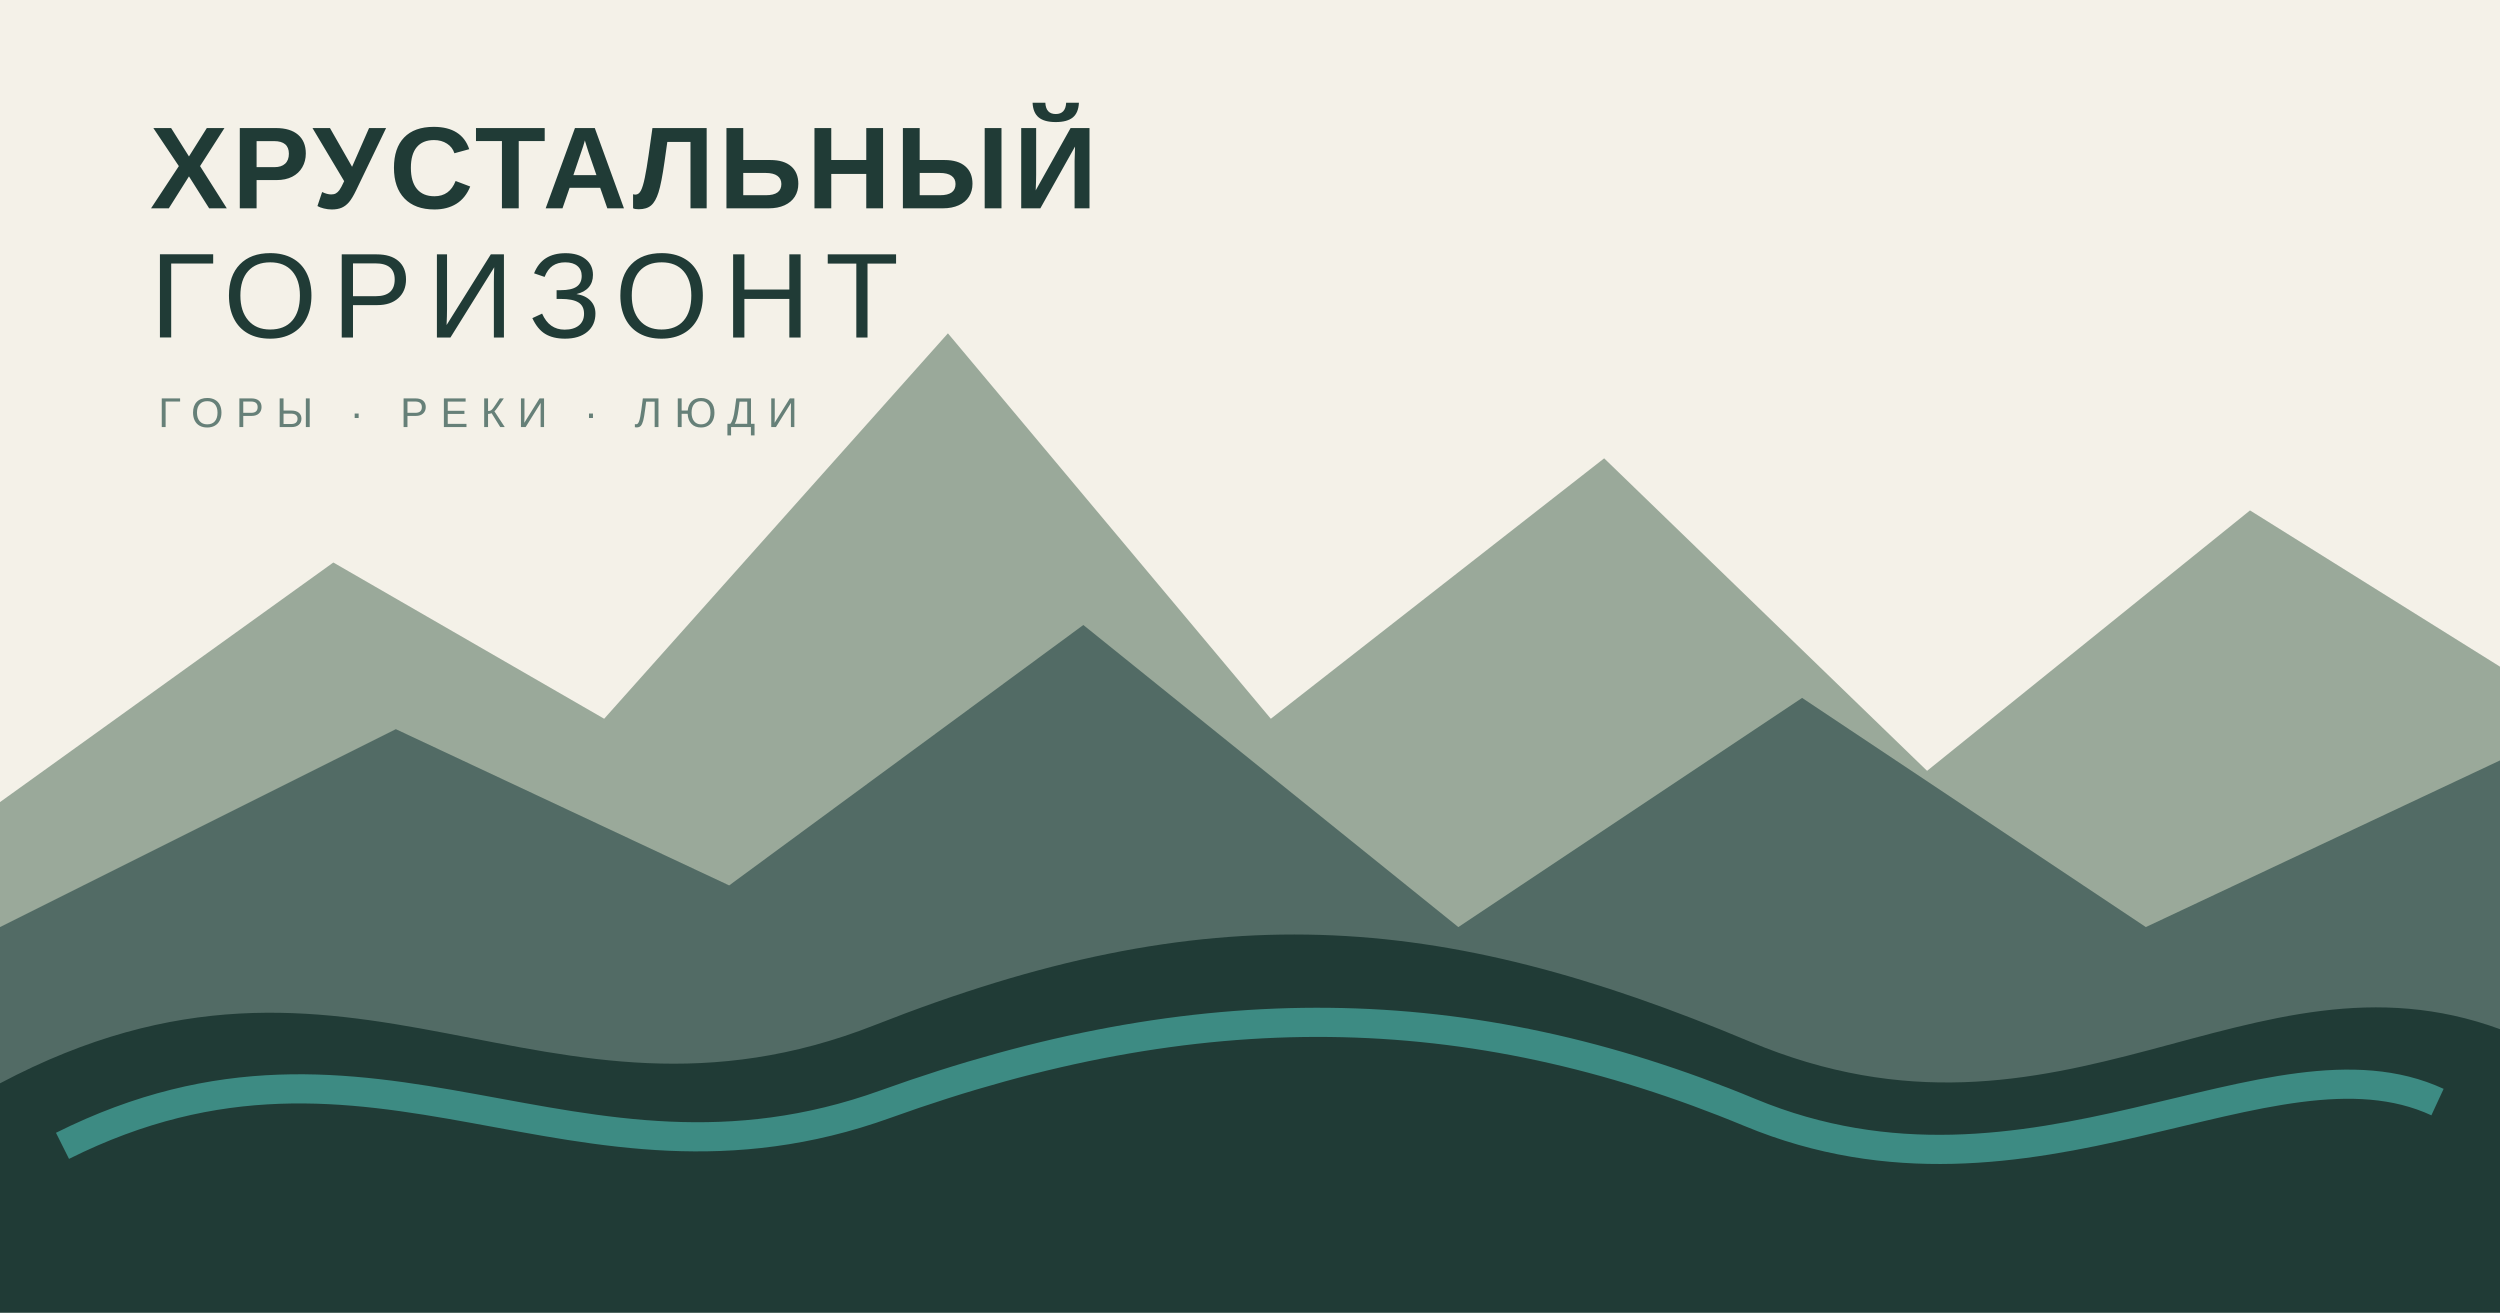
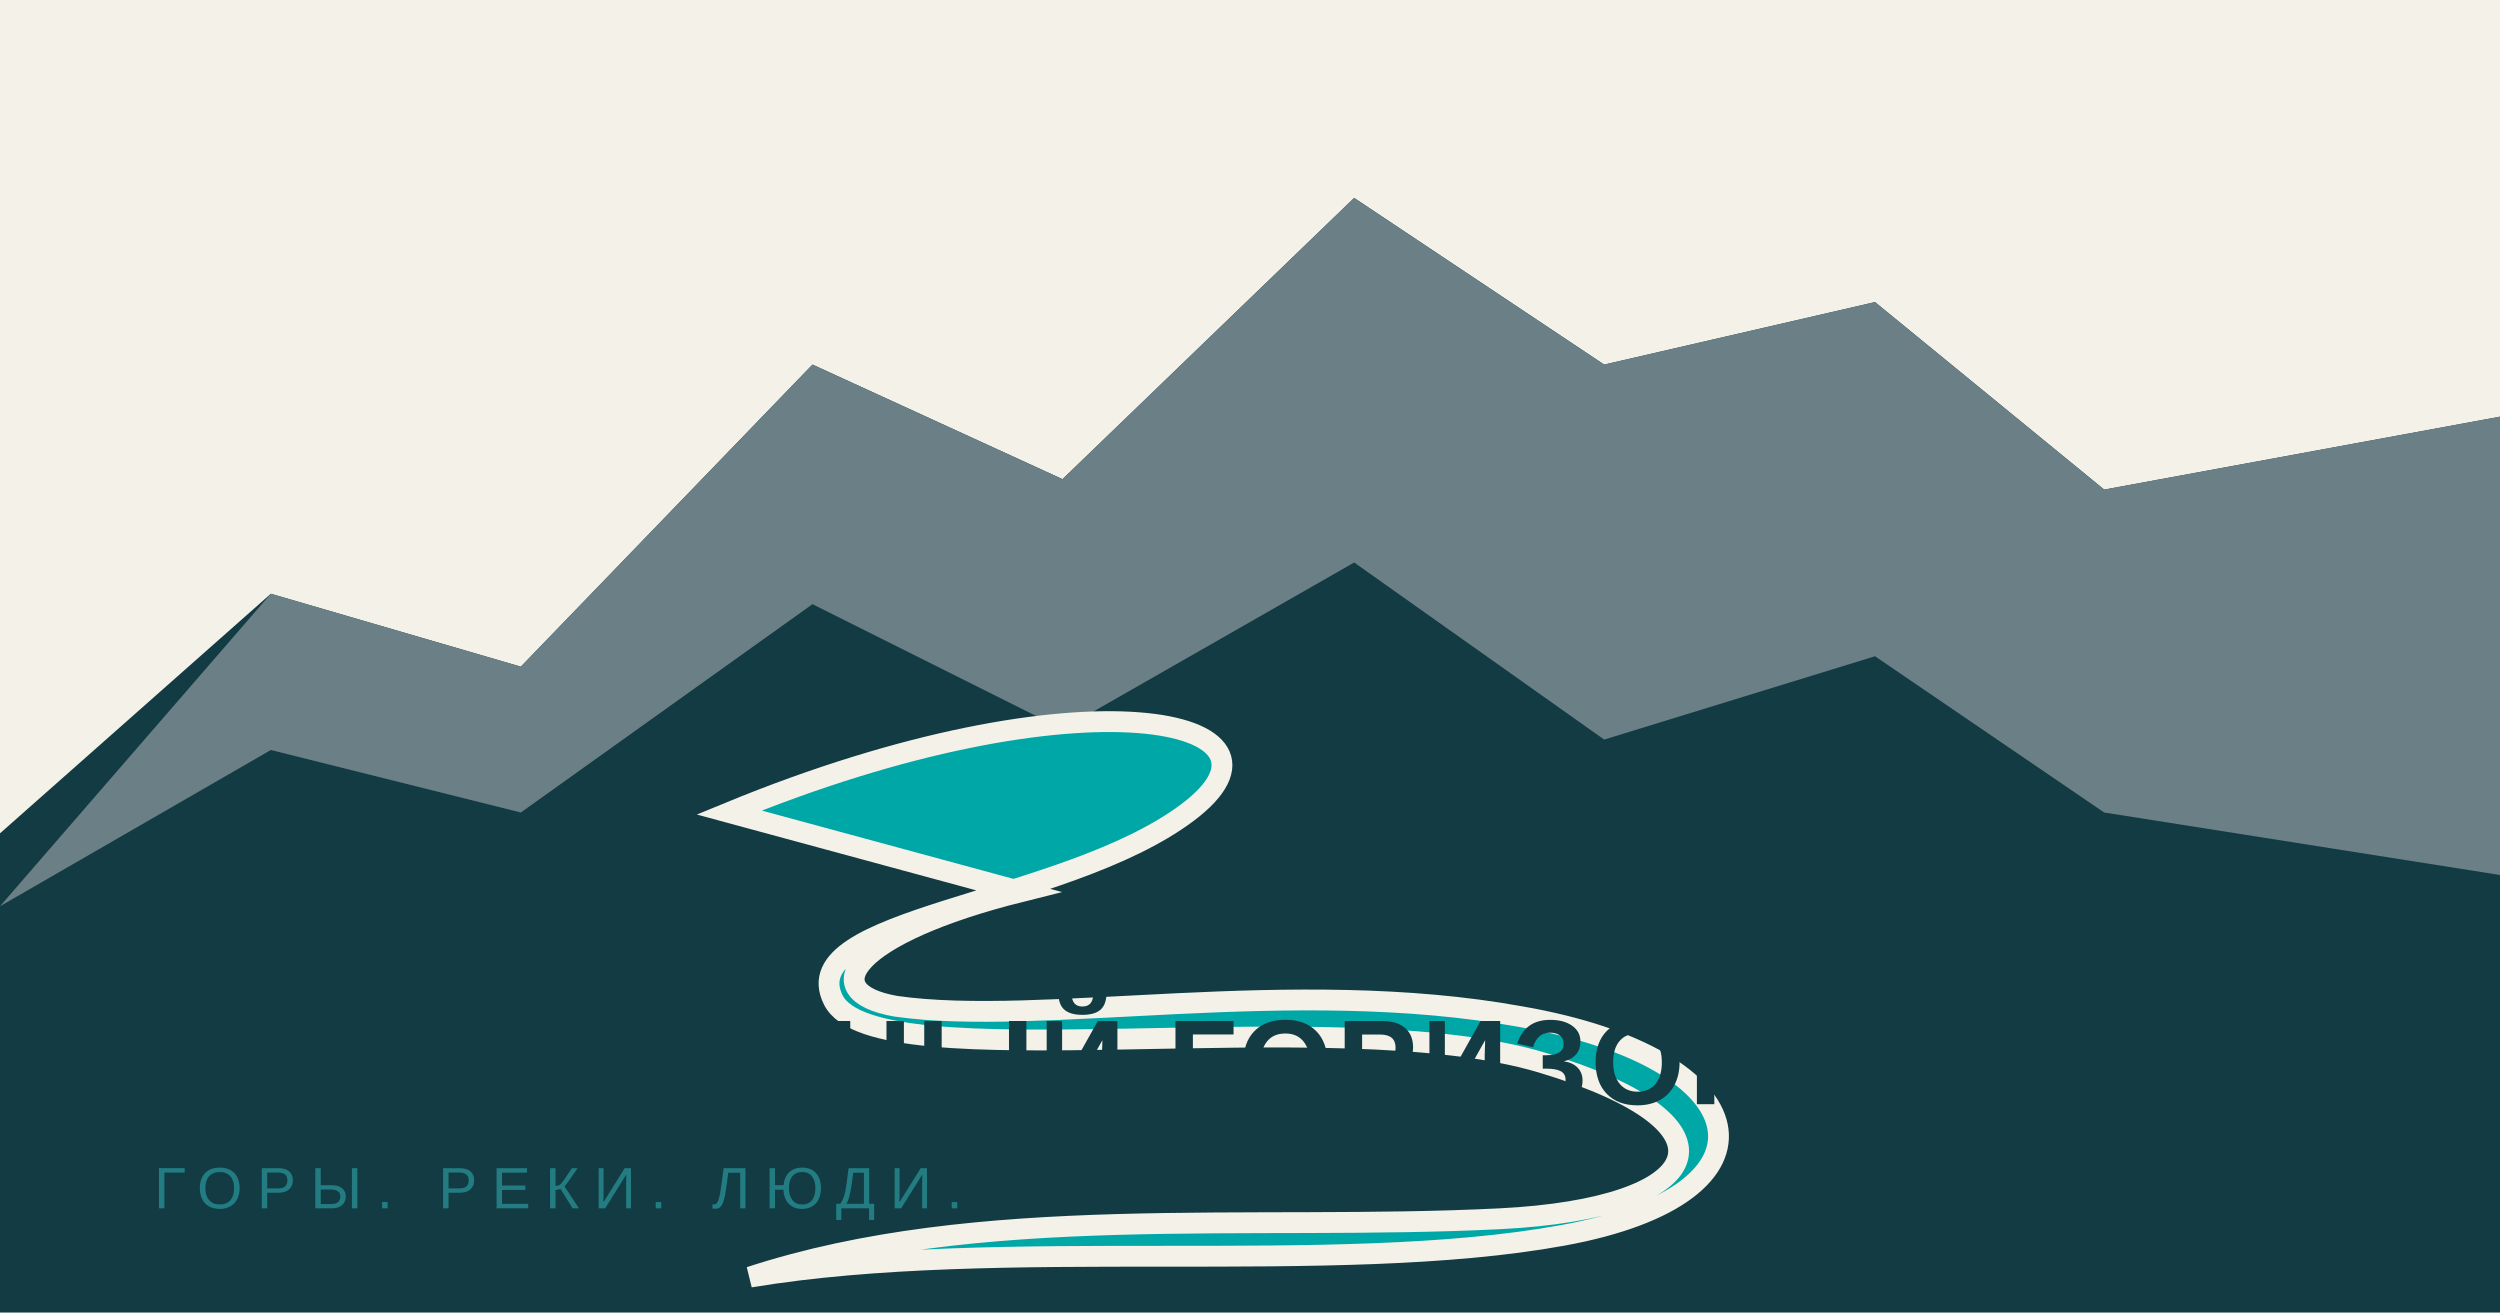
<svg xmlns="http://www.w3.org/2000/svg" width="1200" height="630" viewBox="0 0 1200 630">
-   <rect width="1200" height="630" fill="#f4f1e8" />
-   <path d="M0 385 160 270 290 345 455 160 610 345 770 220 925 370 1080 245 1200 320V630H0Z" fill="#9aa99a" />
-   <path d="M0 445 190 350 350 425 520 300 700 445 865 335 1030 445 1200 365V630H0Z" fill="#526b65" />
-   <path d="M0 520c170-90 260 35 420-28s270-55 420 8 240-50 360-6v136H0Z" fill="#203b36" />
-   <path d="M30 550c150-75 245 34 395-20s280-52 415 4 250-42 330-5" fill="none" stroke="#3d8b83" stroke-width="14" />
-   <g fill="#203b36" font-family="Arial,sans-serif">
-     <text x="72" y="100" font-size="56" font-weight="700" letter-spacing="2">ХРУСТАЛЬНЫЙ</text>
-     <text x="72" y="162" font-size="58" letter-spacing="7">ГОРИЗОНТ</text>
-     <text x="76" y="205" font-size="20" letter-spacing="6" fill="#668078">ГОРЫ · РЕКИ · ЛЮДИ</text>
-   </g>
+   <rect width="1200" height="630" fill="#F4F1E8" />
+   <path d="M0 400 130 285 250 320 390 175 510 230 650 95 770 175 900 145 1010 235 1200 200V630H0Z" fill="#123B43" />
+   <path d="M0 435 130 285 250 320 390 175 510 230 650 95 770 175 900 145 1010 235 1200 200V420L1010 390 900 315 770 355 650 270 510 350 390 290 250 390 130 360Z" fill="#6B7F86" />
+   <path d="M350 390c170-70 280-45 220 0s-190 50-170 90 240 0 340 30 80 70-20 75c-120 6-250-8-360 28 120-20 280 0 390-20 110-20 95-85-20-105-110-20-230 5-300-5-40-7-20-35 60-55Z" fill="#00A7A7" stroke="#F4F1E8" stroke-width="10" />
+   <text x="70" y="530" fill="#123B43" font-family="Arial,sans-serif" font-size="58" font-weight="700" letter-spacing="2">ХРУСТАЛЬНЫЙ ГОРИЗОНТ</text>
+   <text x="74" y="580" fill="#237C82" font-family="Arial,sans-serif" font-size="28" letter-spacing="7">ГОРЫ. РЕКИ. ЛЮДИ.</text>
</svg>
